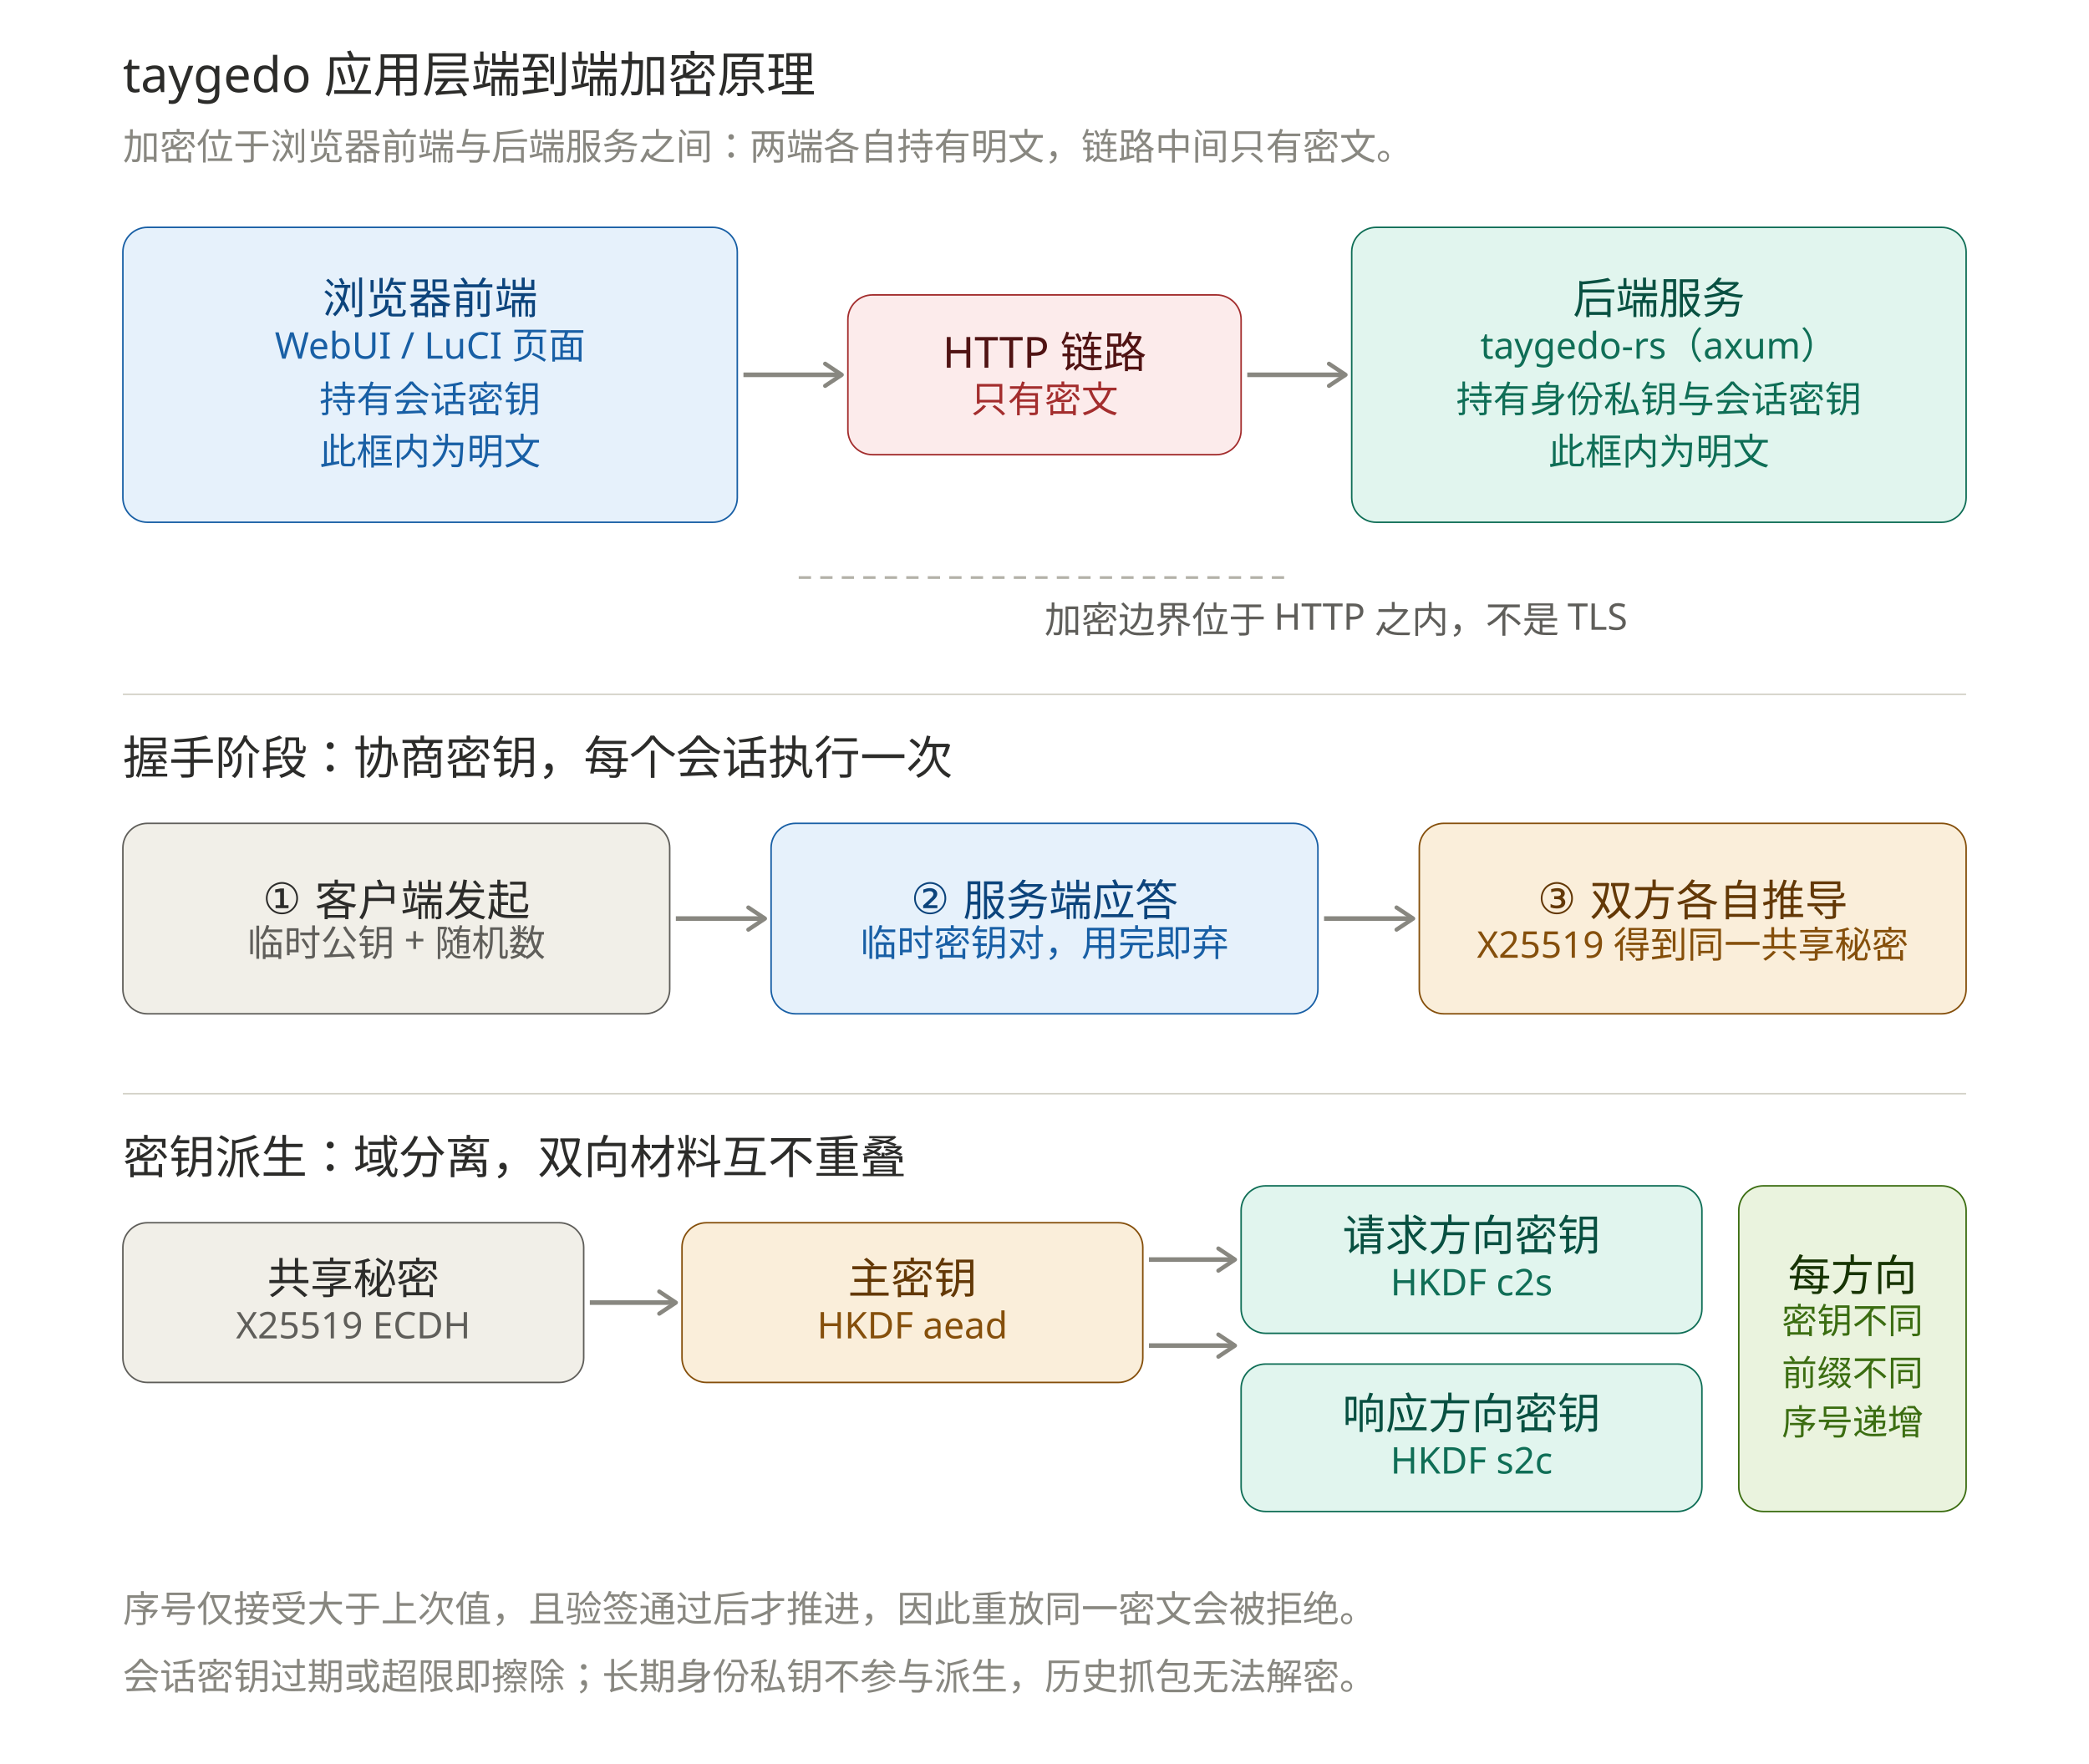
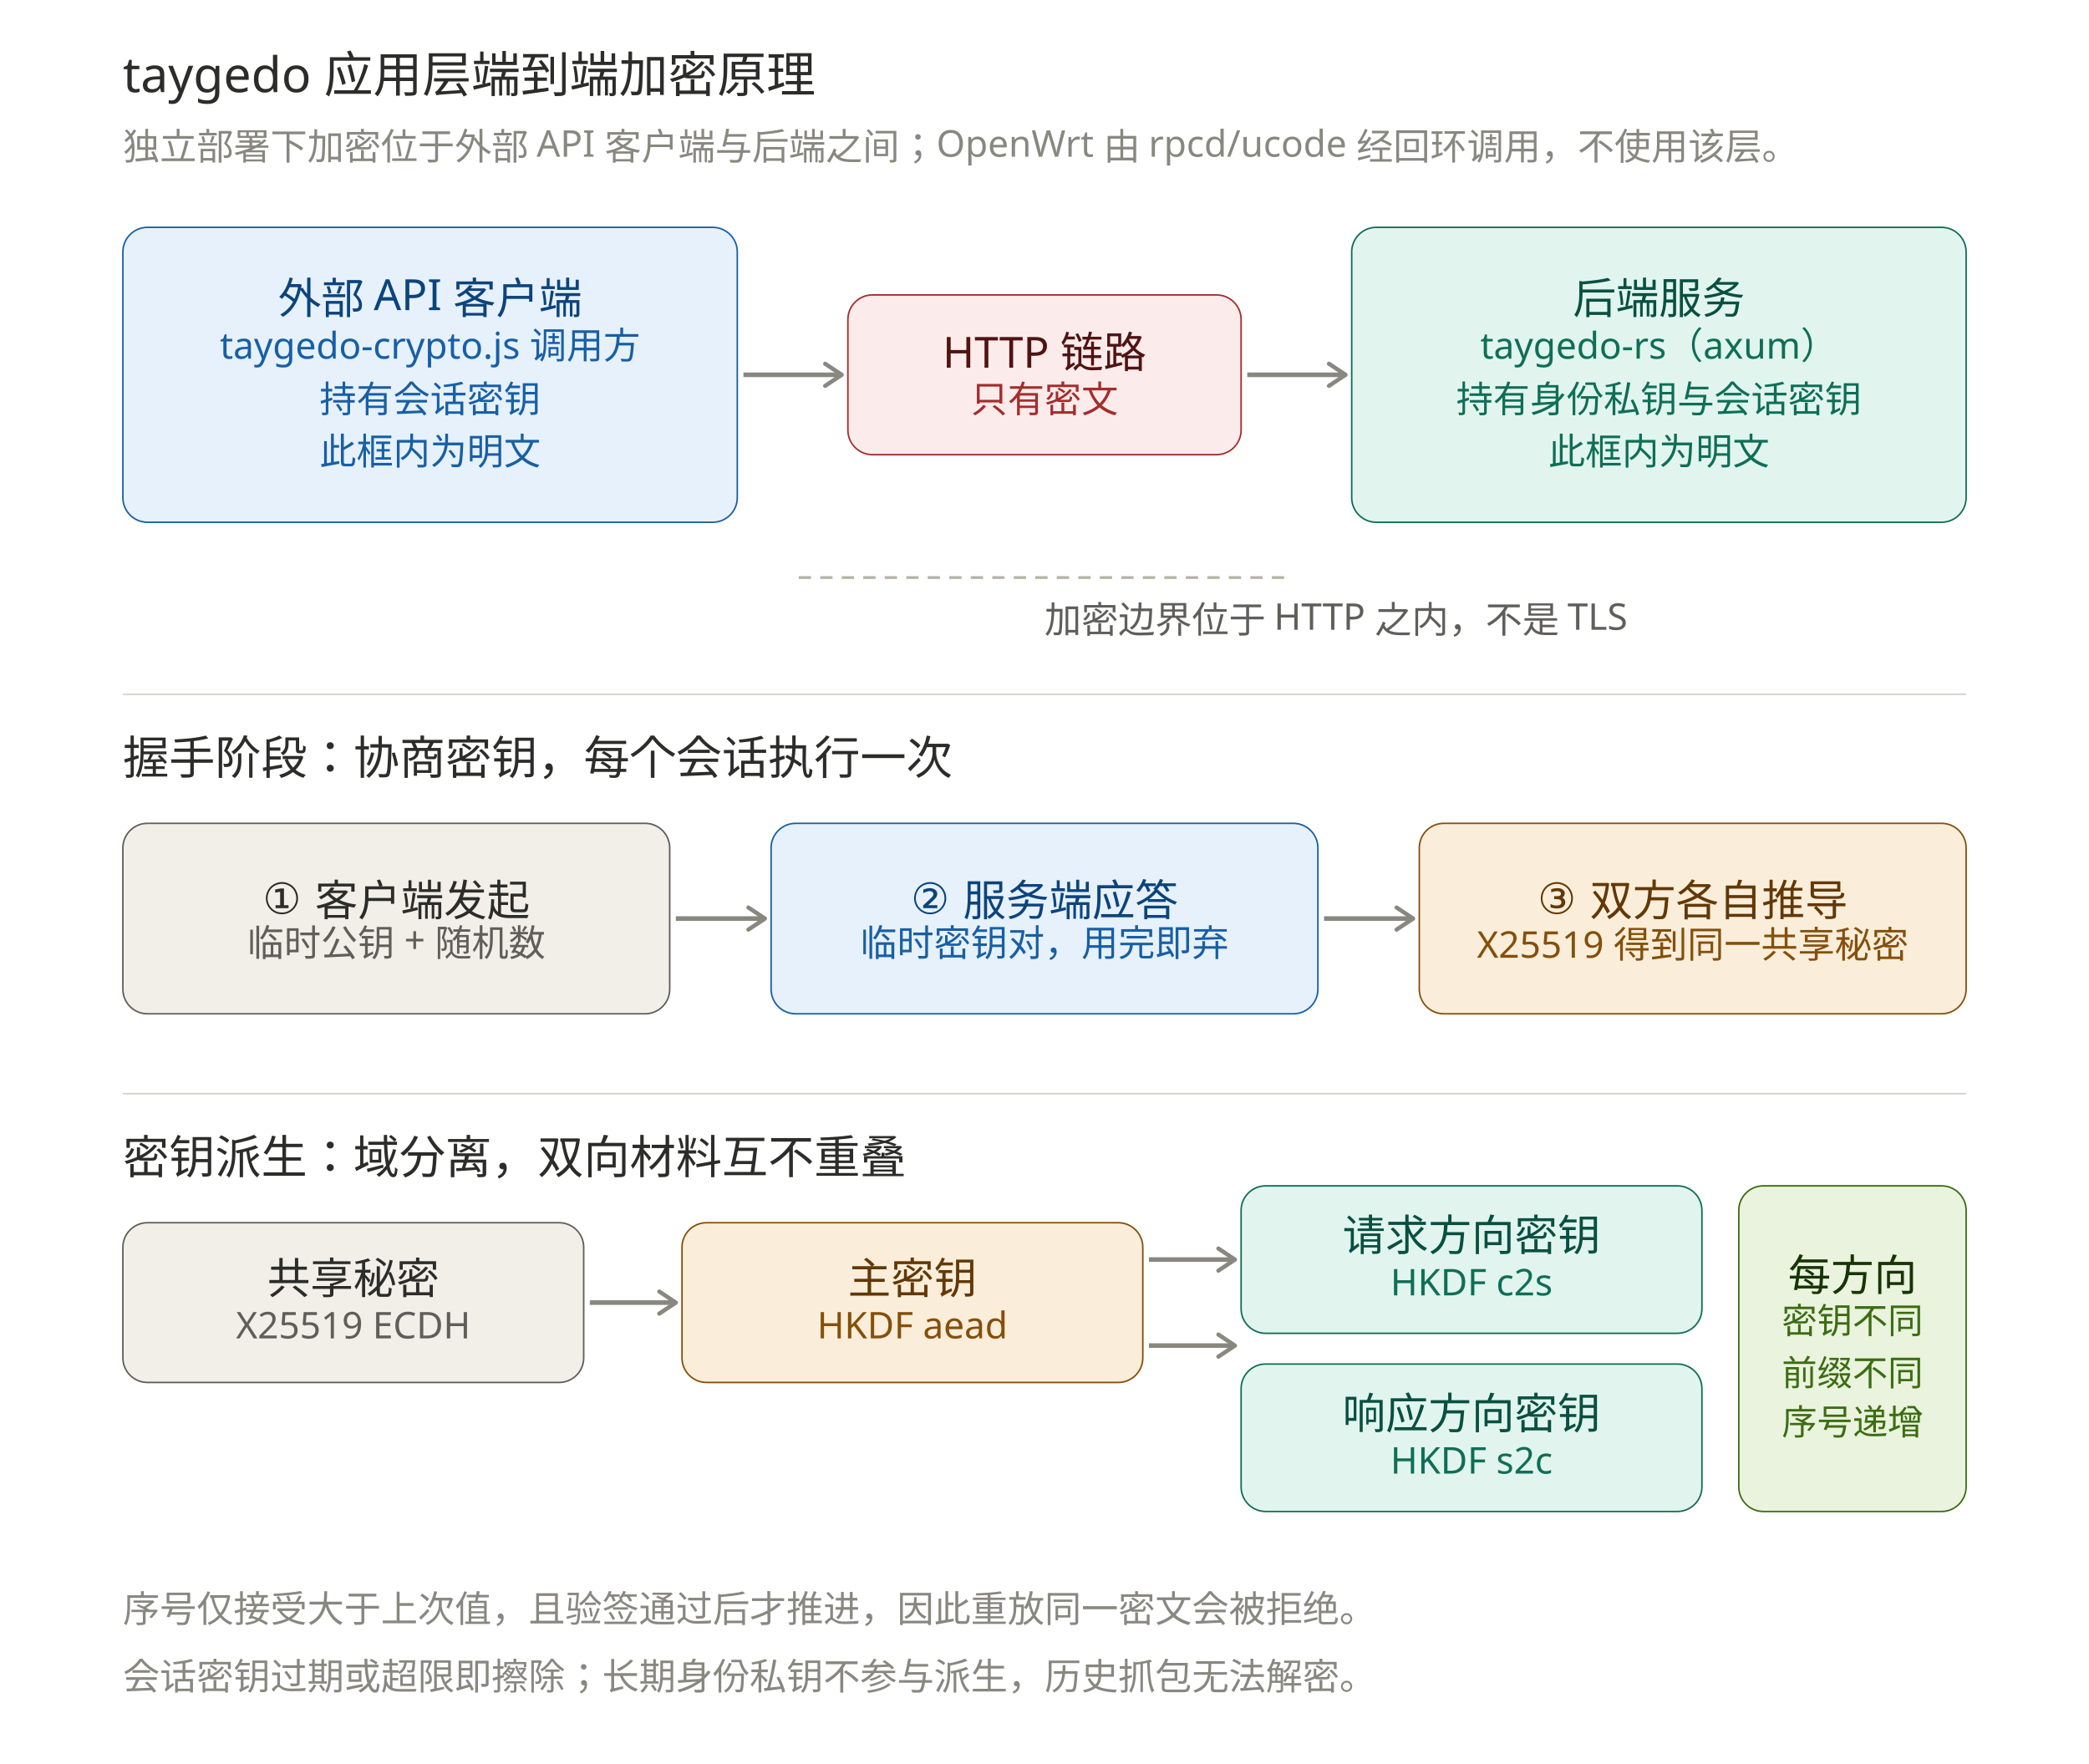
<svg xmlns="http://www.w3.org/2000/svg" viewBox="0 0 680 574" width="100%" role="img">
  <style>
text{font-family:'PingFang SC','Microsoft YaHei','Noto Sans SC','Hiragino Sans GB',sans-serif}
@media (prefers-color-scheme: dark){
g.s-blue&gt;rect,g.s-blue&gt;circle,g.s-blue&gt;polygon{fill:#042C53;stroke:#85B7EB}
g.s-blue&gt;text{fill:#B5D4F4}
g.s-teal&gt;rect,g.s-teal&gt;circle,g.s-teal&gt;polygon{fill:#04342C;stroke:#5DCAA5}
g.s-teal&gt;text{fill:#9FE1CB}
g.s-amber&gt;rect,g.s-amber&gt;circle,g.s-amber&gt;polygon{fill:#412402;stroke:#EF9F27}
g.s-amber&gt;text{fill:#FAC775}
g.s-purple&gt;rect,g.s-purple&gt;circle,g.s-purple&gt;polygon{fill:#26215C;stroke:#AFA9EC}
g.s-purple&gt;text{fill:#CECBF6}
g.s-coral&gt;rect,g.s-coral&gt;circle,g.s-coral&gt;polygon{fill:#4A1B0C;stroke:#F0997B}
g.s-coral&gt;text{fill:#F5C4B3}
g.s-gray&gt;rect,g.s-gray&gt;circle,g.s-gray&gt;polygon{fill:#2C2C2A;stroke:#B4B2A9}
g.s-gray&gt;text{fill:#D3D1C7}
g.s-red&gt;rect,g.s-red&gt;circle,g.s-red&gt;polygon{fill:#501313;stroke:#F09595}
g.s-red&gt;text{fill:#F7C1C1}
g.s-green&gt;rect,g.s-green&gt;circle,g.s-green&gt;polygon{fill:#173404;stroke:#97C459}
g.s-green&gt;text{fill:#C0DD97}
g.s-pink&gt;rect,g.s-pink&gt;circle,g.s-pink&gt;polygon{fill:#4B1528;stroke:#ED93B1}
g.s-pink&gt;text{fill:#F4C0D1}
g.s-neutral&gt;rect{fill:#2C2C2A;stroke:#B4B2A9}
g.s-neutral&gt;text{fill:#D3D1C7}
g.s-t1&gt;text{fill:#F1EFE8}
g.s-t2&gt;text{fill:#B4B2A9}
g.s-t3&gt;text{fill:#888780}
g.s-ln&gt;line,g.s-ln&gt;path{stroke:#B4B2A9}
g.s-div&gt;line{stroke:#444441}
}
</style>
  <defs>
    <marker id="ah" viewBox="0 0 10 10" refX="8" refY="5" markerWidth="6" markerHeight="6" orient="auto-start-reverse">
      <path d="M2 1L8 5L2 9" fill="none" stroke="#888780" stroke-width="1.5" stroke-linecap="round" stroke-linejoin="round" />
    </marker>
    <marker id="ah2" viewBox="0 0 10 10" refX="8" refY="5" markerWidth="6" markerHeight="6" orient="auto-start-reverse">
      <path d="M2 1L8 5L2 9" fill="none" stroke="#D85A30" stroke-width="1.5" stroke-linecap="round" stroke-linejoin="round" />
    </marker>
  </defs>
  <g class="s-t1">
    <text x="40" y="30" font-size="16" font-weight="500" fill="#2C2C2A">taygedo 应用层端到端加密原理</text>
  </g>
  <g class="s-t3">
-     <text x="40" y="52" font-size="12" fill="#888780">加密位于浏览器前端与后端服务之间：两端各自持有明文，链路中间只有密文。</text>
+     <text x="40" y="52" font-size="12" fill="#888780">独立部署下加密位于外部 API 客户端与后端之间；OpenWrt 由 rpcd/ucode 经回环调用，不使用该层。</text>
  </g>
  <g class="s-blue">
    <rect x="40" y="74" width="200" height="96" rx="8" fill="#E6F1FB" stroke="#185FA5" stroke-width="0.5" />
-     <text x="140" y="96" font-size="14" font-weight="500" fill="#0C447C" text-anchor="middle" dominant-baseline="central">浏览器前端</text>
-     <text x="140" y="111" font-size="12" fill="#185FA5" text-anchor="middle" dominant-baseline="central">WebUI / LuCI 页面</text>
+     <text x="140" y="96" font-size="14" font-weight="500" fill="#0C447C" text-anchor="middle" dominant-baseline="central">外部 API 客户端</text>
+     <text x="140" y="111" font-size="12" fill="#185FA5" text-anchor="middle" dominant-baseline="central">taygedo-crypto.js 调用方</text>
    <text x="140" y="129" font-size="12" fill="#185FA5" text-anchor="middle" dominant-baseline="central">持有会话密钥</text>
    <text x="140" y="146" font-size="12" fill="#185FA5" text-anchor="middle" dominant-baseline="central">此框内为明文</text>
  </g>
  <g class="s-teal">
    <rect x="440" y="74" width="200" height="96" rx="8" fill="#E1F5EE" stroke="#0F6E56" stroke-width="0.5" />
    <text x="540" y="96" font-size="14" font-weight="500" fill="#085041" text-anchor="middle" dominant-baseline="central">后端服务</text>
    <text x="540" y="111" font-size="12" fill="#0F6E56" text-anchor="middle" dominant-baseline="central">taygedo-rs（axum）</text>
    <text x="540" y="129" font-size="12" fill="#0F6E56" text-anchor="middle" dominant-baseline="central">持有身份私钥与会话密钥</text>
    <text x="540" y="146" font-size="12" fill="#0F6E56" text-anchor="middle" dominant-baseline="central">此框内为明文</text>
  </g>
  <g class="s-red">
    <rect x="276" y="96" width="128" height="52" rx="8" fill="#FCEBEB" stroke="#A32D2D" stroke-width="0.5" />
    <text x="340" y="113" font-size="14" font-weight="500" fill="#501313" text-anchor="middle" dominant-baseline="central">HTTP 链路</text>
    <text x="340" y="129" font-size="12" fill="#A32D2D" text-anchor="middle" dominant-baseline="central">只有密文</text>
  </g>
  <g class="s-ln">
    <line x1="242" y1="122" x2="274" y2="122" stroke="#888780" stroke-width="1.5" marker-end="url(#ah)" />
  </g>
  <g class="s-ln">
    <line x1="406" y1="122" x2="438" y2="122" stroke="#888780" stroke-width="1.5" marker-end="url(#ah)" />
  </g>
  <line class="s-ln" x1="260" y1="188" x2="420" y2="188" stroke="#B4B2A9" stroke-width="0.9" stroke-dasharray="4 3" />
  <g class="s-t2">
    <text x="340" y="206" font-size="12" fill="#5F5E5A">加密边界位于 HTTP 之内，不是 TLS</text>
  </g>
  <g class="s-div">
    <line x1="40" y1="226" x2="640" y2="226" stroke="#D3D1C7" stroke-width="0.5" />
  </g>
  <g class="s-t1">
    <text x="40" y="252" font-size="15" font-weight="500" fill="#2C2C2A">握手阶段：协商密钥，每个会话执行一次</text>
  </g>
  <g class="s-gray">
    <rect x="40" y="268" width="178" height="62" rx="8" fill="#F1EFE8" stroke="#5F5E5A" stroke-width="0.5" />
    <text x="129" y="290" font-size="14" font-weight="500" fill="#2C2C2A" text-anchor="middle" dominant-baseline="central">① 客户端发起</text>
    <text x="129" y="306" font-size="12" fill="#5F5E5A" text-anchor="middle" dominant-baseline="central">临时公钥 + 随机数</text>
  </g>
  <g class="s-ln">
    <line x1="220" y1="299" x2="249" y2="299" stroke="#888780" stroke-width="1.5" marker-end="url(#ah)" />
  </g>
  <g class="s-blue">
    <rect x="251" y="268" width="178" height="62" rx="8" fill="#E6F1FB" stroke="#185FA5" stroke-width="0.5" />
    <text x="340" y="290" font-size="14" font-weight="500" fill="#0C447C" text-anchor="middle" dominant-baseline="central">② 服务端应答</text>
    <text x="340" y="306" font-size="12" fill="#185FA5" text-anchor="middle" dominant-baseline="central">临时密钥对，用完即弃</text>
  </g>
  <g class="s-ln">
    <line x1="431" y1="299" x2="460" y2="299" stroke="#888780" stroke-width="1.5" marker-end="url(#ah)" />
  </g>
  <g class="s-amber">
    <rect x="462" y="268" width="178" height="62" rx="8" fill="#FAEEDA" stroke="#854F0B" stroke-width="0.5" />
    <text x="551" y="290" font-size="14" font-weight="500" fill="#633806" text-anchor="middle" dominant-baseline="central">③ 双方各自推导</text>
    <text x="551" y="306" font-size="12" fill="#854F0B" text-anchor="middle" dominant-baseline="central">X25519 得到同一共享秘密</text>
  </g>
  <g class="s-div">
    <line x1="40" y1="356" x2="640" y2="356" stroke="#D3D1C7" stroke-width="0.5" />
  </g>
  <g class="s-t1">
    <text x="40" y="382" font-size="15" font-weight="500" fill="#2C2C2A">密钥派生：域分离，双向材料互不重叠</text>
  </g>
  <g class="s-gray">
    <rect x="40" y="398" width="150" height="52" rx="8" fill="#F1EFE8" stroke="#5F5E5A" stroke-width="0.5" />
    <text x="115" y="415" font-size="14" font-weight="500" fill="#2C2C2A" text-anchor="middle" dominant-baseline="central">共享秘密</text>
    <text x="115" y="431" font-size="12" fill="#5F5E5A" text-anchor="middle" dominant-baseline="central">X25519 ECDH</text>
  </g>
  <g class="s-ln">
    <line x1="192" y1="424" x2="220" y2="424" stroke="#888780" stroke-width="1.5" marker-end="url(#ah)" />
  </g>
  <g class="s-amber">
    <rect x="222" y="398" width="150" height="52" rx="8" fill="#FAEEDA" stroke="#854F0B" stroke-width="0.5" />
    <text x="297" y="415" font-size="14" font-weight="500" fill="#633806" text-anchor="middle" dominant-baseline="central">主密钥</text>
    <text x="297" y="431" font-size="12" fill="#854F0B" text-anchor="middle" dominant-baseline="central">HKDF aead</text>
  </g>
  <g class="s-ln">
    <line x1="374" y1="410" x2="402" y2="410" stroke="#888780" stroke-width="1.5" marker-end="url(#ah)" />
  </g>
  <g class="s-ln">
    <line x1="374" y1="438" x2="402" y2="438" stroke="#888780" stroke-width="1.5" marker-end="url(#ah)" />
  </g>
  <g class="s-teal">
    <rect x="404" y="386" width="150" height="48" rx="8" fill="#E1F5EE" stroke="#0F6E56" stroke-width="0.5" />
    <text x="479" y="401" font-size="14" font-weight="500" fill="#085041" text-anchor="middle" dominant-baseline="central">请求方向密钥</text>
    <text x="479" y="417" font-size="12" fill="#0F6E56" text-anchor="middle" dominant-baseline="central">HKDF c2s</text>
  </g>
  <g class="s-teal">
    <rect x="404" y="444" width="150" height="48" rx="8" fill="#E1F5EE" stroke="#0F6E56" stroke-width="0.5" />
    <text x="479" y="459" font-size="14" font-weight="500" fill="#085041" text-anchor="middle" dominant-baseline="central">响应方向密钥</text>
    <text x="479" y="475" font-size="12" fill="#0F6E56" text-anchor="middle" dominant-baseline="central">HKDF s2c</text>
  </g>
  <g class="s-green">
    <rect x="566" y="386" width="74" height="106" rx="8" fill="#EAF3DE" stroke="#3B6D11" stroke-width="0.5" />
    <text x="603" y="414" font-size="14" font-weight="500" fill="#173404" text-anchor="middle" dominant-baseline="central">每方向</text>
    <text x="603" y="429" font-size="11.5" fill="#3B6D11" text-anchor="middle" dominant-baseline="central">密钥不同</text>
    <text x="603" y="446" font-size="11.5" fill="#3B6D11" text-anchor="middle" dominant-baseline="central">前缀不同</text>
    <text x="603" y="462" font-size="11.5" fill="#3B6D11" text-anchor="middle" dominant-baseline="central">序号递增</text>
  </g>
  <g class="s-t3">
    <text x="40" y="528" font-size="12" fill="#888780">序号仅接受大于上次值，且验签通过后才推进，因此重放同一密文会被拒绝。</text>
  </g>
  <g class="s-t3">
    <text x="40" y="550" font-size="12" fill="#888780">会话密钥过期或超限即擦除；长期身份私钥不参与派生，历史抓包无法解密。</text>
  </g>
</svg>
